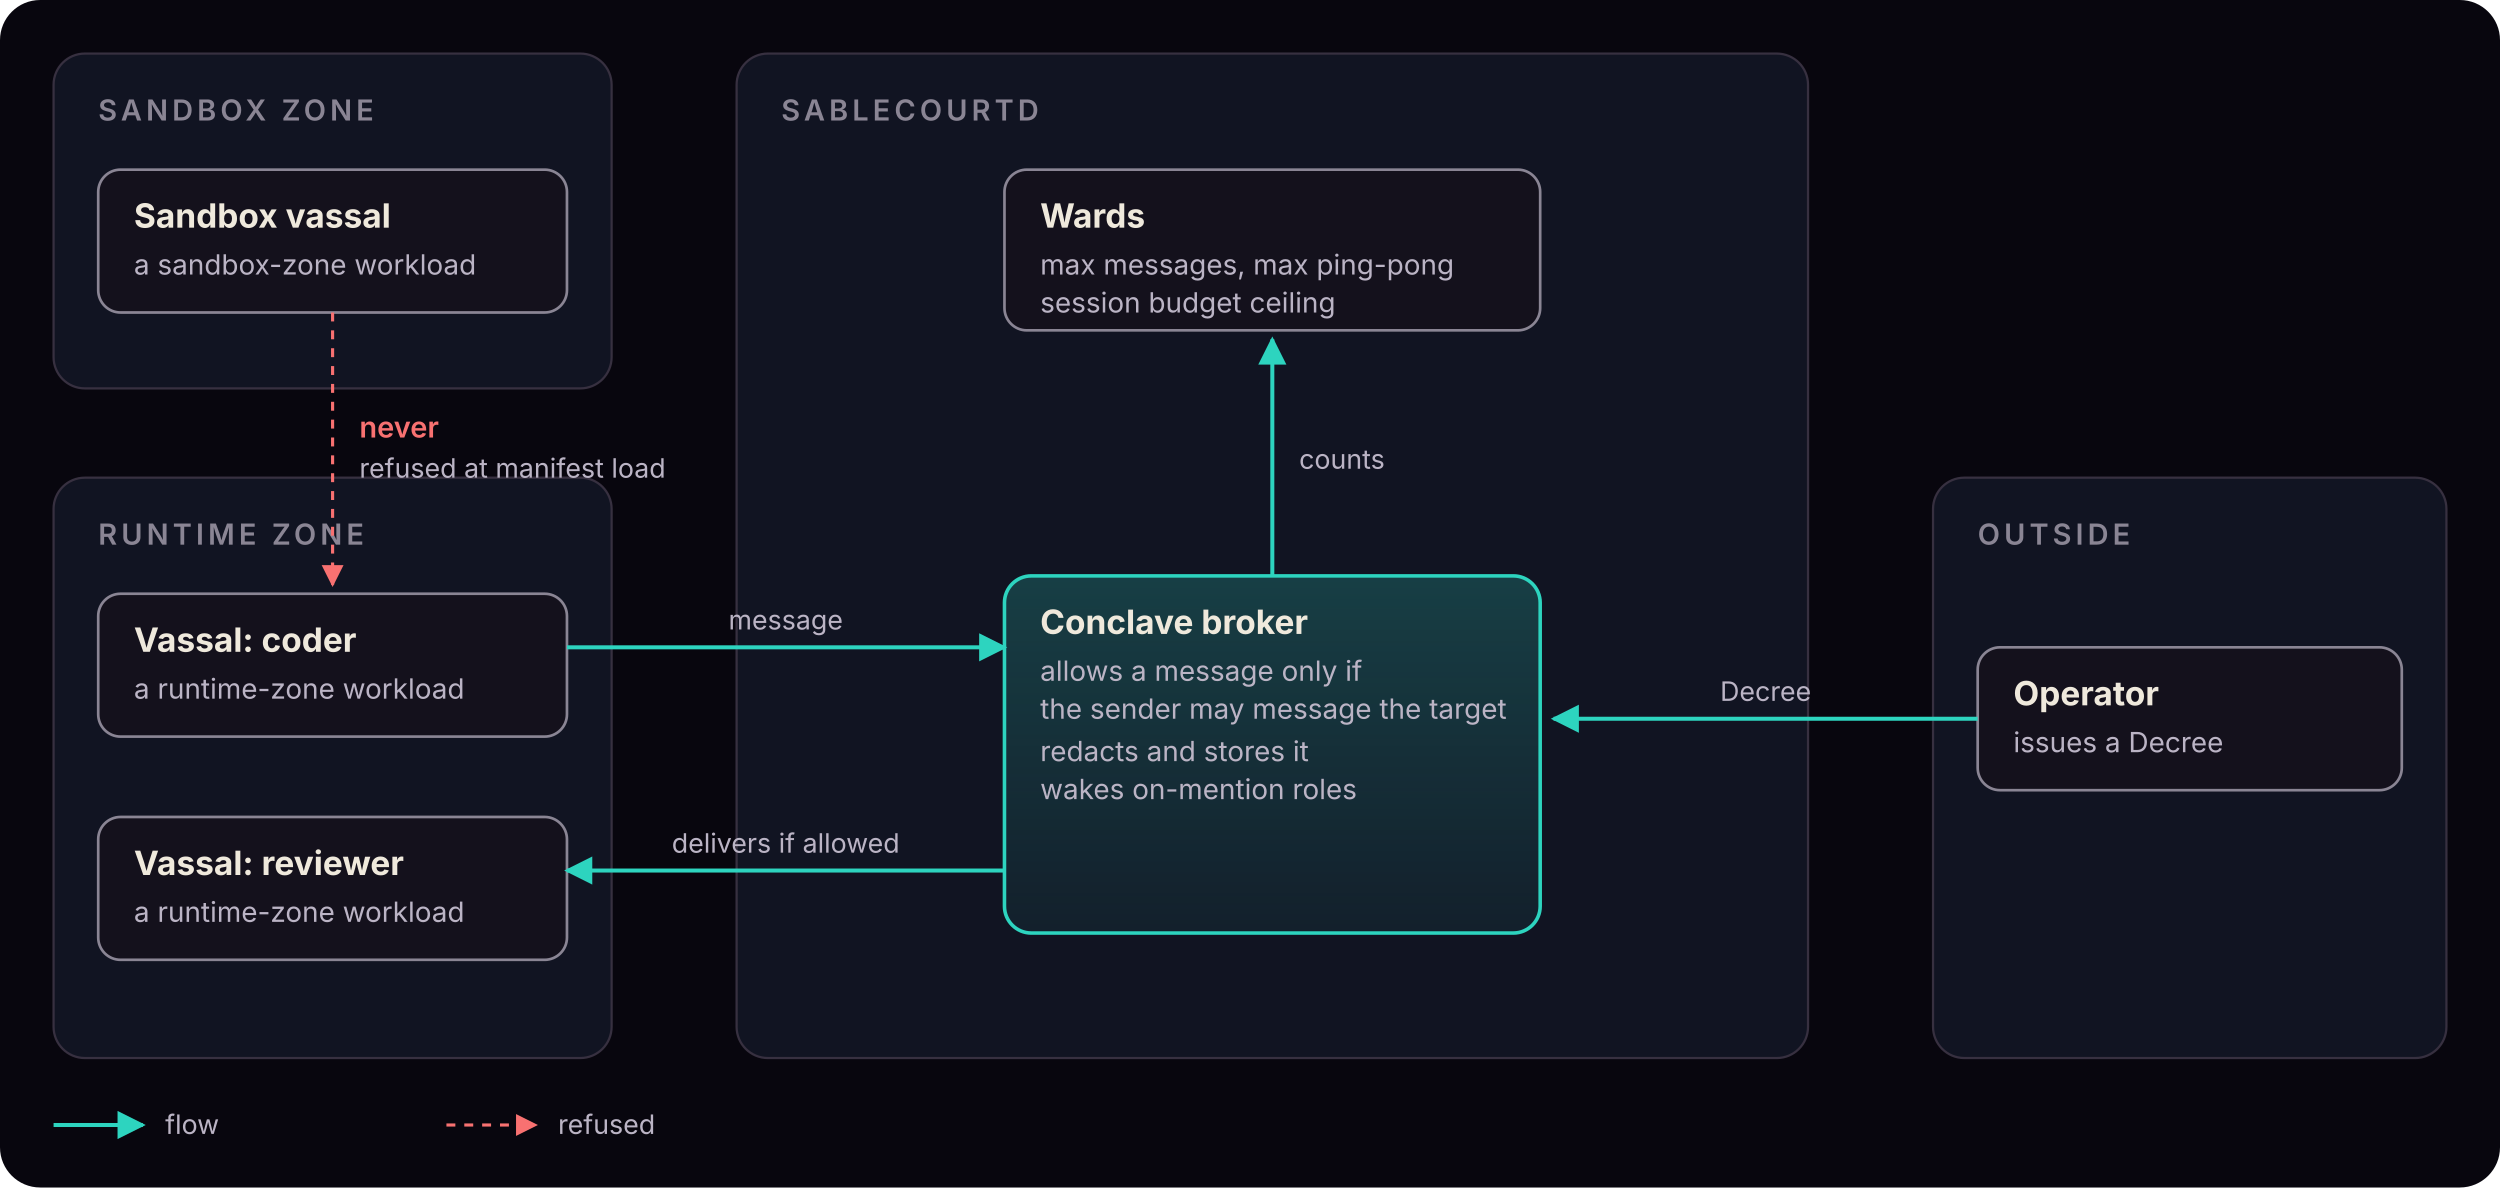
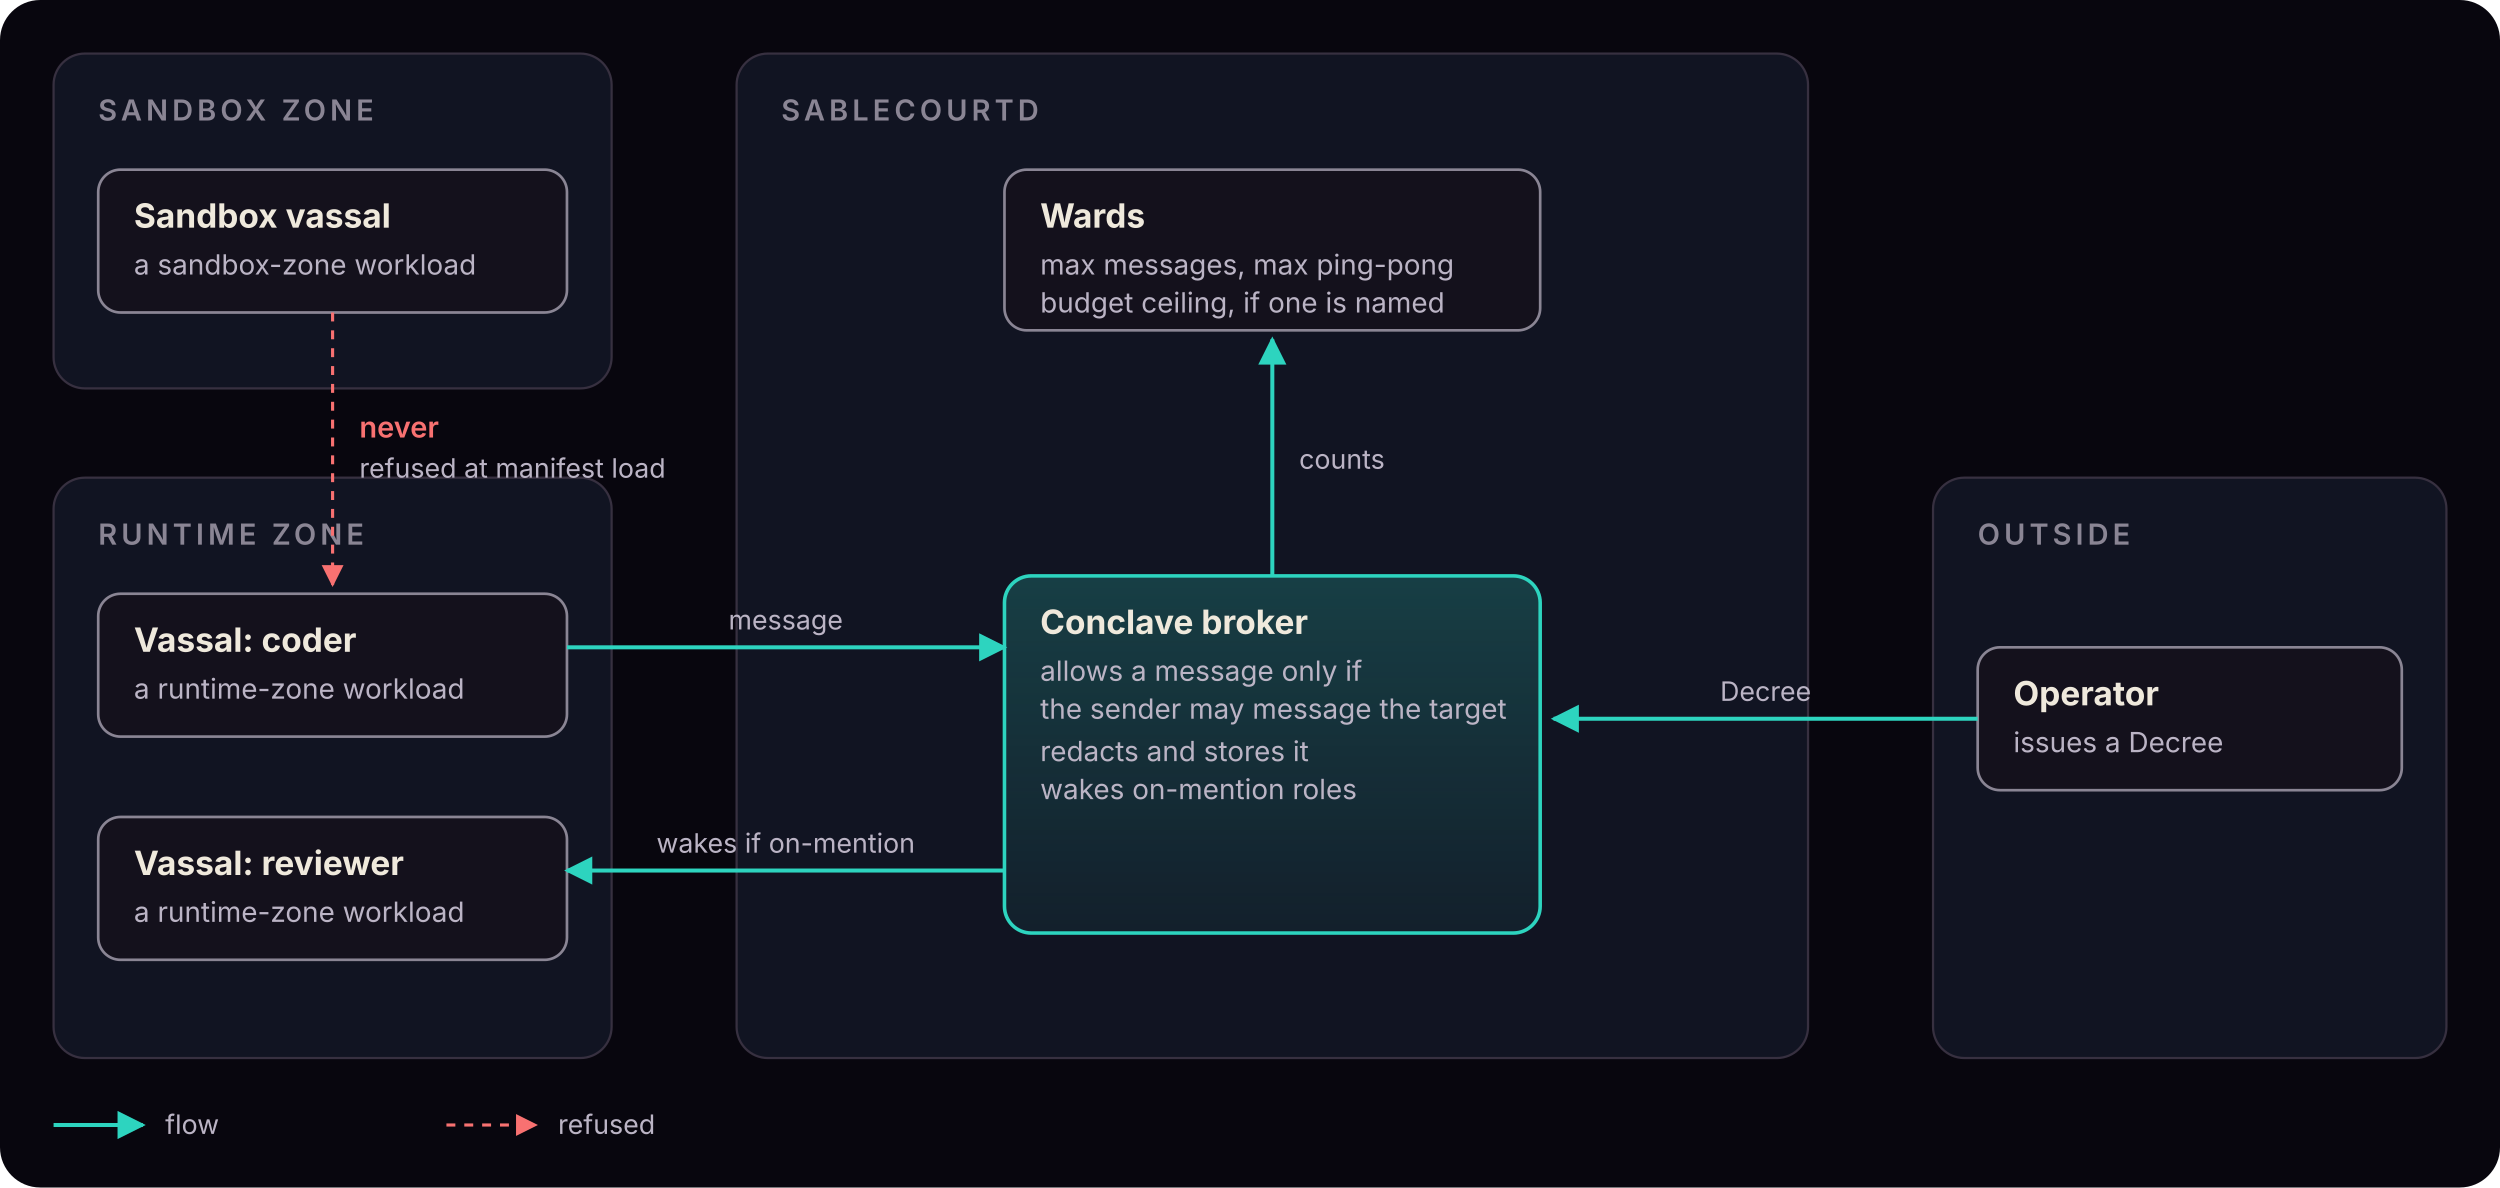
<svg xmlns="http://www.w3.org/2000/svg" viewBox="0 0 1120 532" role="img" aria-labelledby="t d" data-diagram="components" font-family="system-ui, -apple-system, BlinkMacSystemFont, 'Segoe UI', sans-serif">
  <defs>
    <marker id="a" viewBox="0 0 10 10" refX="9" refY="5" markerWidth="7" markerHeight="7" orient="auto-start-reverse">
      <path d="M0 0 10 5 0 10z" fill="#2dd4bf" />
    </marker>
    <marker id="m" viewBox="0 0 10 10" refX="9" refY="5" markerWidth="7" markerHeight="7" orient="auto-start-reverse">
      <path d="M0 0 10 5 0 10z" fill="#8a8594" />
    </marker>
    <marker id="x" viewBox="0 0 10 10" refX="9" refY="5" markerWidth="7" markerHeight="7" orient="auto-start-reverse">
      <path d="M0 0 10 5 0 10z" fill="#f87171" />
    </marker>
    <linearGradient id="glow" x1="0" y1="0" x2="0" y2="1">
      <stop offset="0" stop-color="#2dd4bf" stop-opacity=".22" />
      <stop offset="1" stop-color="#2dd4bf" stop-opacity=".06" />
    </linearGradient>
    <style>
      .lane{fill:#111422;stroke:#373040}
      .lanet{fill:#8a8594;font-size:13px;font-weight:600;letter-spacing:.14em}
      .box{fill:#14111c;stroke:#8a8594;stroke-width:1.2}
      .key{fill:url(#glow);stroke:#2dd4bf;stroke-width:1.6}
      .ext{fill:#14111c;stroke:#7fd6b4;stroke-width:1.2}
      .plan{fill:#14111c;stroke:#8a8594;stroke-width:1.2;stroke-dasharray:5 4}
      .wait{fill:#14111c;stroke:#f0b86a;stroke-width:1.2}
      .bad{fill:#14111c;stroke:#f87171;stroke-width:1.2}
      .frame{fill:none;stroke:#bbb4c5;stroke-dasharray:5 5;stroke-width:1.2}
      .h{fill:#efe9dc;font-size:15px;font-weight:650}
      .s{fill:#bbb4c5;font-size:12.5px}
      .cap{fill:#8a8594;font-size:12.5px}
      .pn{fill:#8a8594;font-size:12px;font-weight:600;letter-spacing:.06em}
      .n{fill:#2dd4bf;font-size:12px;font-weight:700;letter-spacing:.08em}
      .idt{fill:#bbb4c5;font-size:12px;font-weight:600;letter-spacing:.06em}
      .lbl{fill:#bbb4c5;font-size:12px}
      .no{fill:#f87171;font-size:13px;font-weight:600}
      .f{stroke:#2dd4bf;stroke-width:1.8;fill:none}
      .r{stroke:#8a8594;stroke-width:1.4;fill:none;stroke-dasharray:4 4}
      .deny{stroke:#f87171;stroke-width:1.4;fill:none;stroke-dasharray:4 4}
      .life{stroke:#373040;stroke-width:1.2;fill:none;stroke-dasharray:4 4}
    </style>
  </defs>
  <rect width="1120" height="532" rx="18" fill="#08060e" />
  <rect class="lane" x="24" y="24" width="250" height="150" rx="14" />
  <text class="lanet" x="44" y="54">SANDBOX ZONE</text>
  <rect class="box" x="44" y="76" width="210" height="64" rx="10" />
  <text class="h" x="60" y="102">Sandbox vassal</text>
  <text class="s" x="60" y="123">a sandbox-zone workload</text>
  <rect class="lane" x="24" y="214" width="250" height="260" rx="14" />
  <text class="lanet" x="44" y="244">RUNTIME ZONE</text>
  <rect class="box" x="44" y="266" width="210" height="64" rx="10" />
  <text class="h" x="60" y="292">Vassal: coder</text>
  <text class="s" x="60" y="313">a runtime-zone workload</text>
  <rect class="box" x="44" y="366" width="210" height="64" rx="10" />
  <text class="h" x="60" y="392">Vassal: reviewer</text>
  <text class="s" x="60" y="413">a runtime-zone workload</text>
  <rect class="lane" x="330" y="24" width="480" height="450" rx="14" />
  <text class="lanet" x="350" y="54">SABLECOURTD</text>
  <rect class="box" x="450" y="76" width="240" height="72" rx="10" />
  <text class="h" x="466" y="102">Wards</text>
  <text class="s" x="466" y="123">max messages, max ping-pong</text>
-   <text class="s" x="466" y="140">session budget ceiling</text>
+   <text class="s" x="466" y="140">budget ceiling, if one is named</text>
  <rect class="key" x="450" y="258" width="240" height="160" rx="12" />
  <text class="h" x="466" y="284">Conclave broker</text>
  <text class="s" x="466" y="305">allows a message only if</text>
  <text class="s" x="466" y="322">the sender may message the target</text>
  <text class="s" x="466" y="341" text-anchor="start">redacts and stores it</text>
  <text class="s" x="466" y="358" text-anchor="start">wakes on-mention roles</text>
  <rect class="lane" x="866" y="214" width="230" height="260" rx="14" />
  <text class="lanet" x="886" y="244">OUTSIDE</text>
  <rect class="box" x="886" y="290" width="190" height="64" rx="10" />
  <text class="h" x="902" y="316">Operator</text>
  <text class="s" x="902" y="337">issues a Decree</text>
  <path class="deny" d="M149 140V262" marker-end="url(#x)" />
  <text class="no" x="161" y="196" text-anchor="start">never</text>
  <text class="lbl" x="161" y="214" text-anchor="start">refused at manifest load</text>
  <path class="f" d="M254 290H450" marker-end="url(#a)" />
  <text class="lbl" x="352" y="282" text-anchor="middle">message</text>
  <path class="f" d="M450 390H254" marker-end="url(#a)" />
-   <text class="lbl" x="352" y="382" text-anchor="middle">delivers if allowed</text>
+   <text class="lbl" x="352" y="382" text-anchor="middle">wakes if on-mention</text>
  <path class="f" d="M570 258V152" marker-end="url(#a)" />
  <text class="lbl" x="582" y="210" text-anchor="start">counts</text>
  <path class="f" d="M886 322H696" marker-end="url(#a)" />
  <text class="lbl" x="791" y="314" text-anchor="middle">Decree</text>
  <path class="f" d="M24 504H64" marker-end="url(#a)" />
  <text class="lbl" x="74" y="508" text-anchor="start">flow</text>
  <path class="deny" d="M200 504H240" marker-end="url(#x)" />
  <text class="lbl" x="250" y="508" text-anchor="start">refused</text>
</svg>
